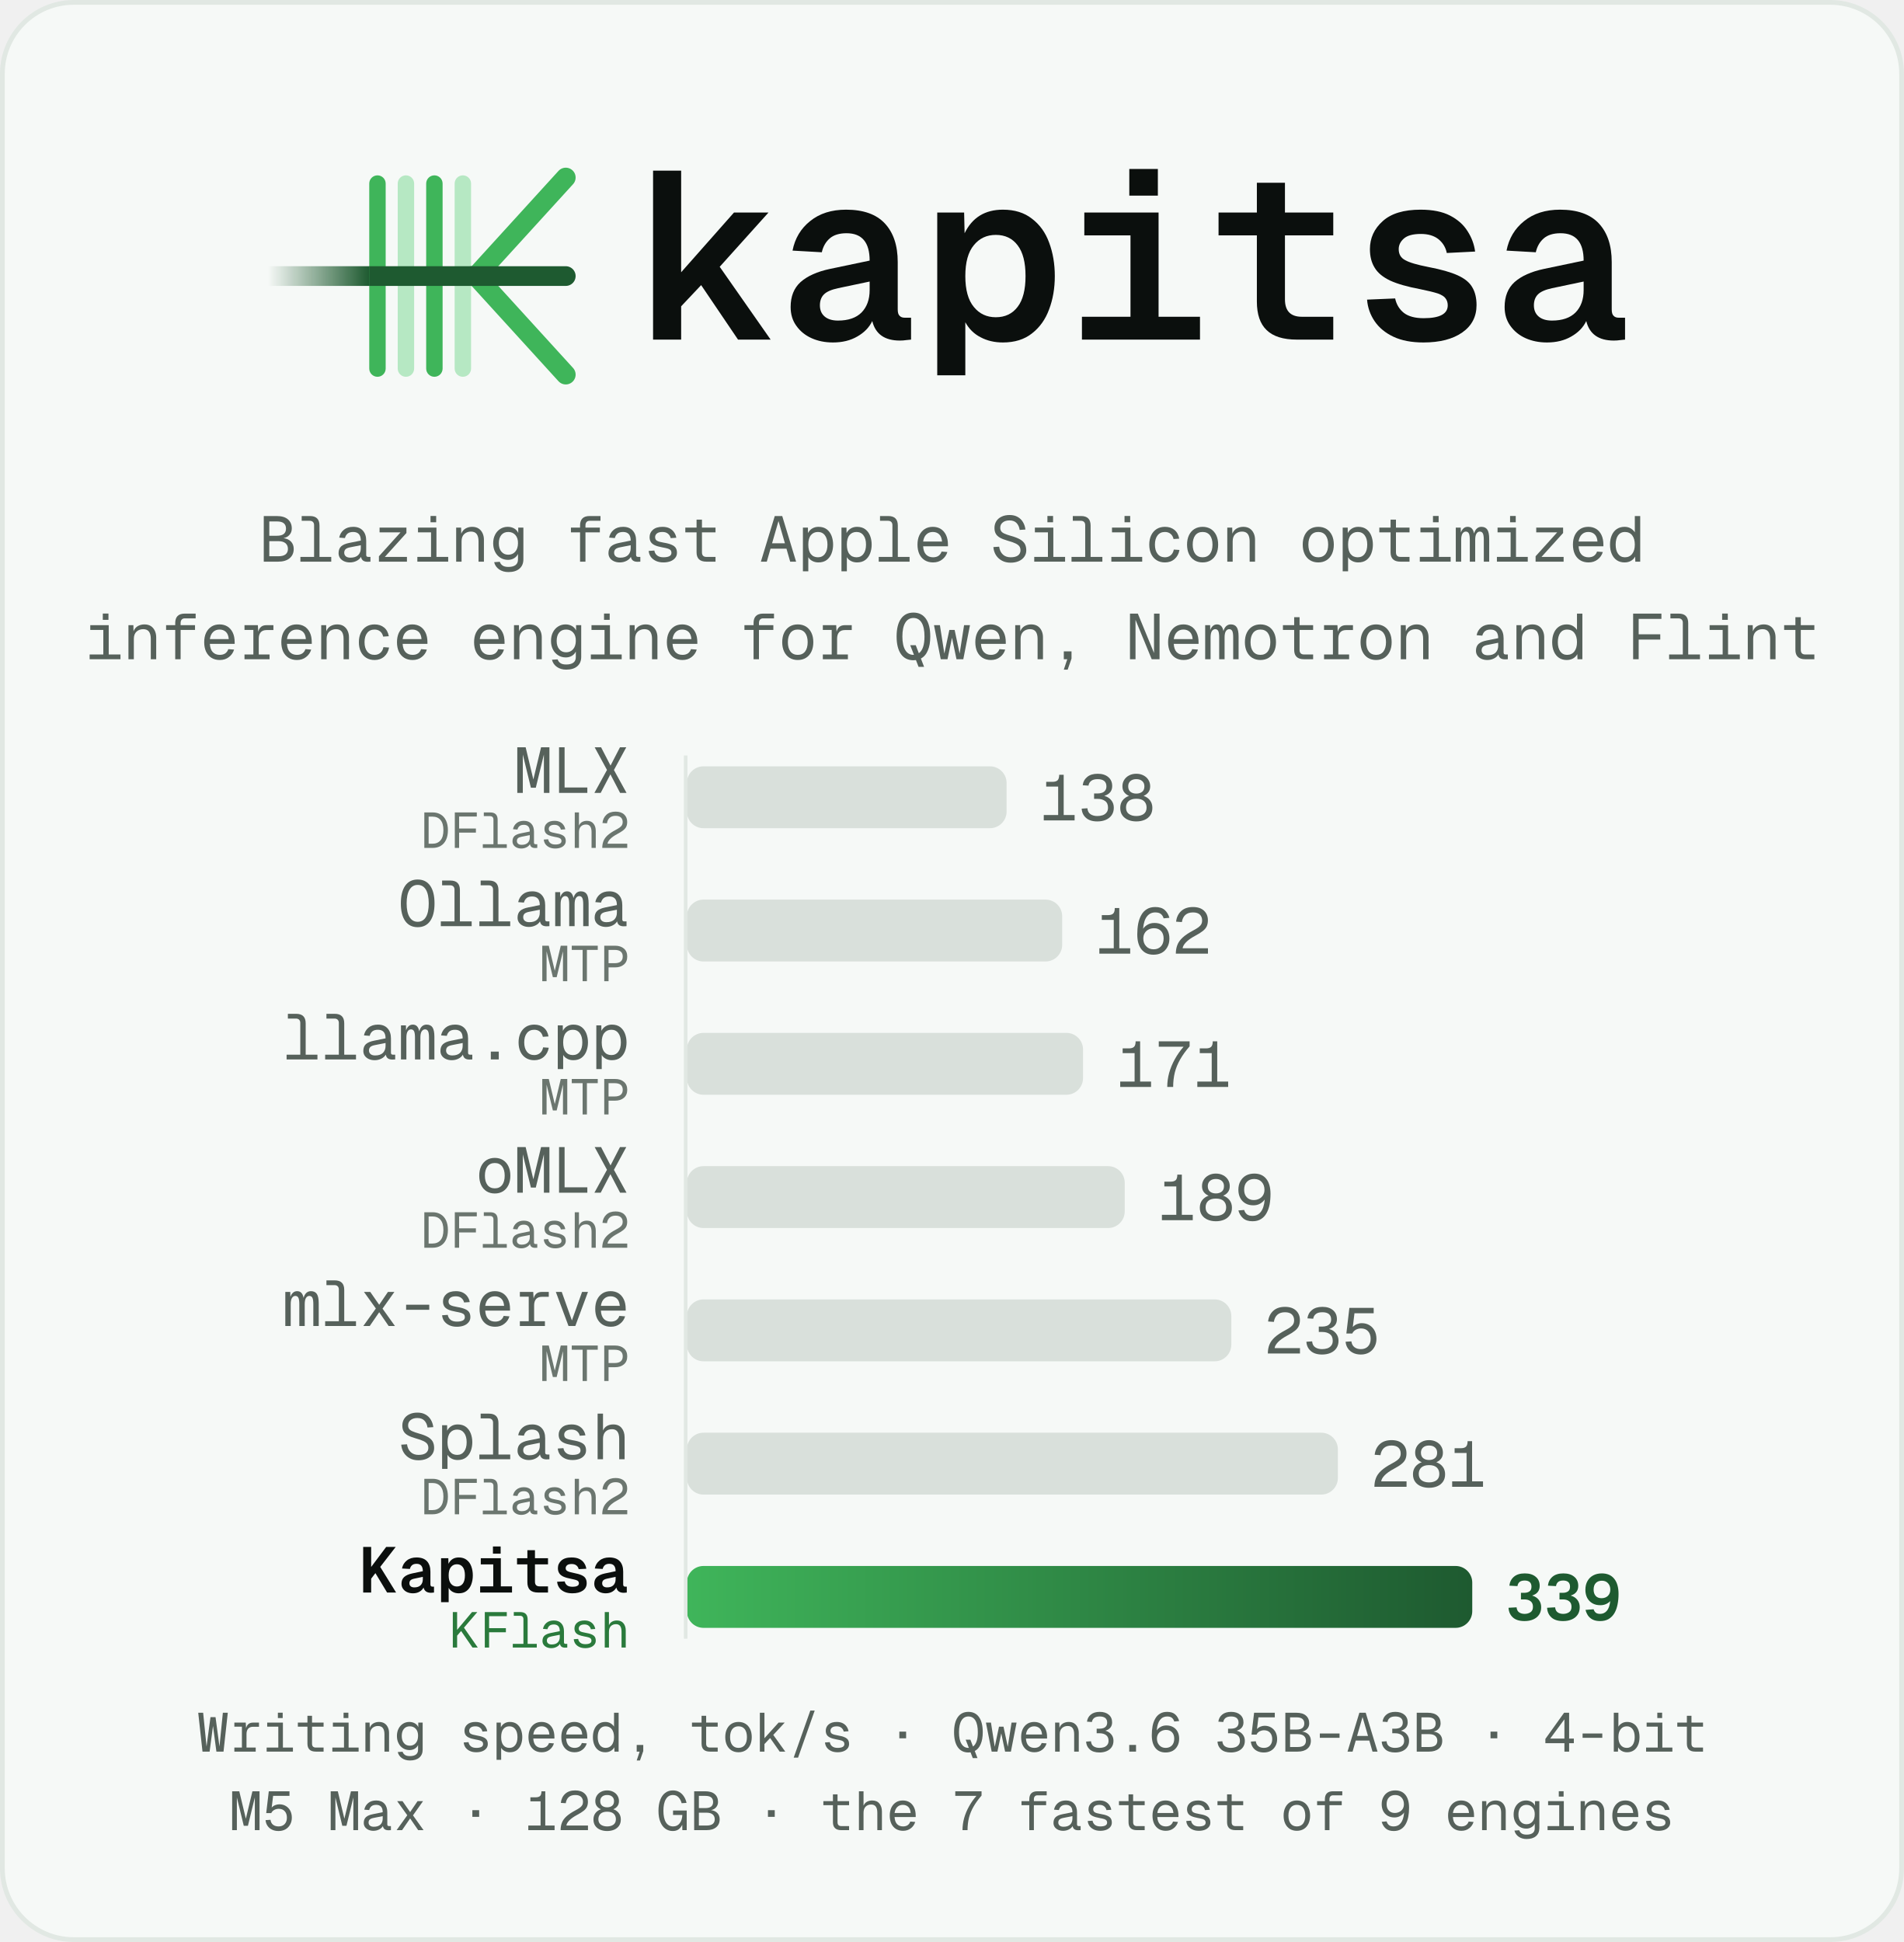
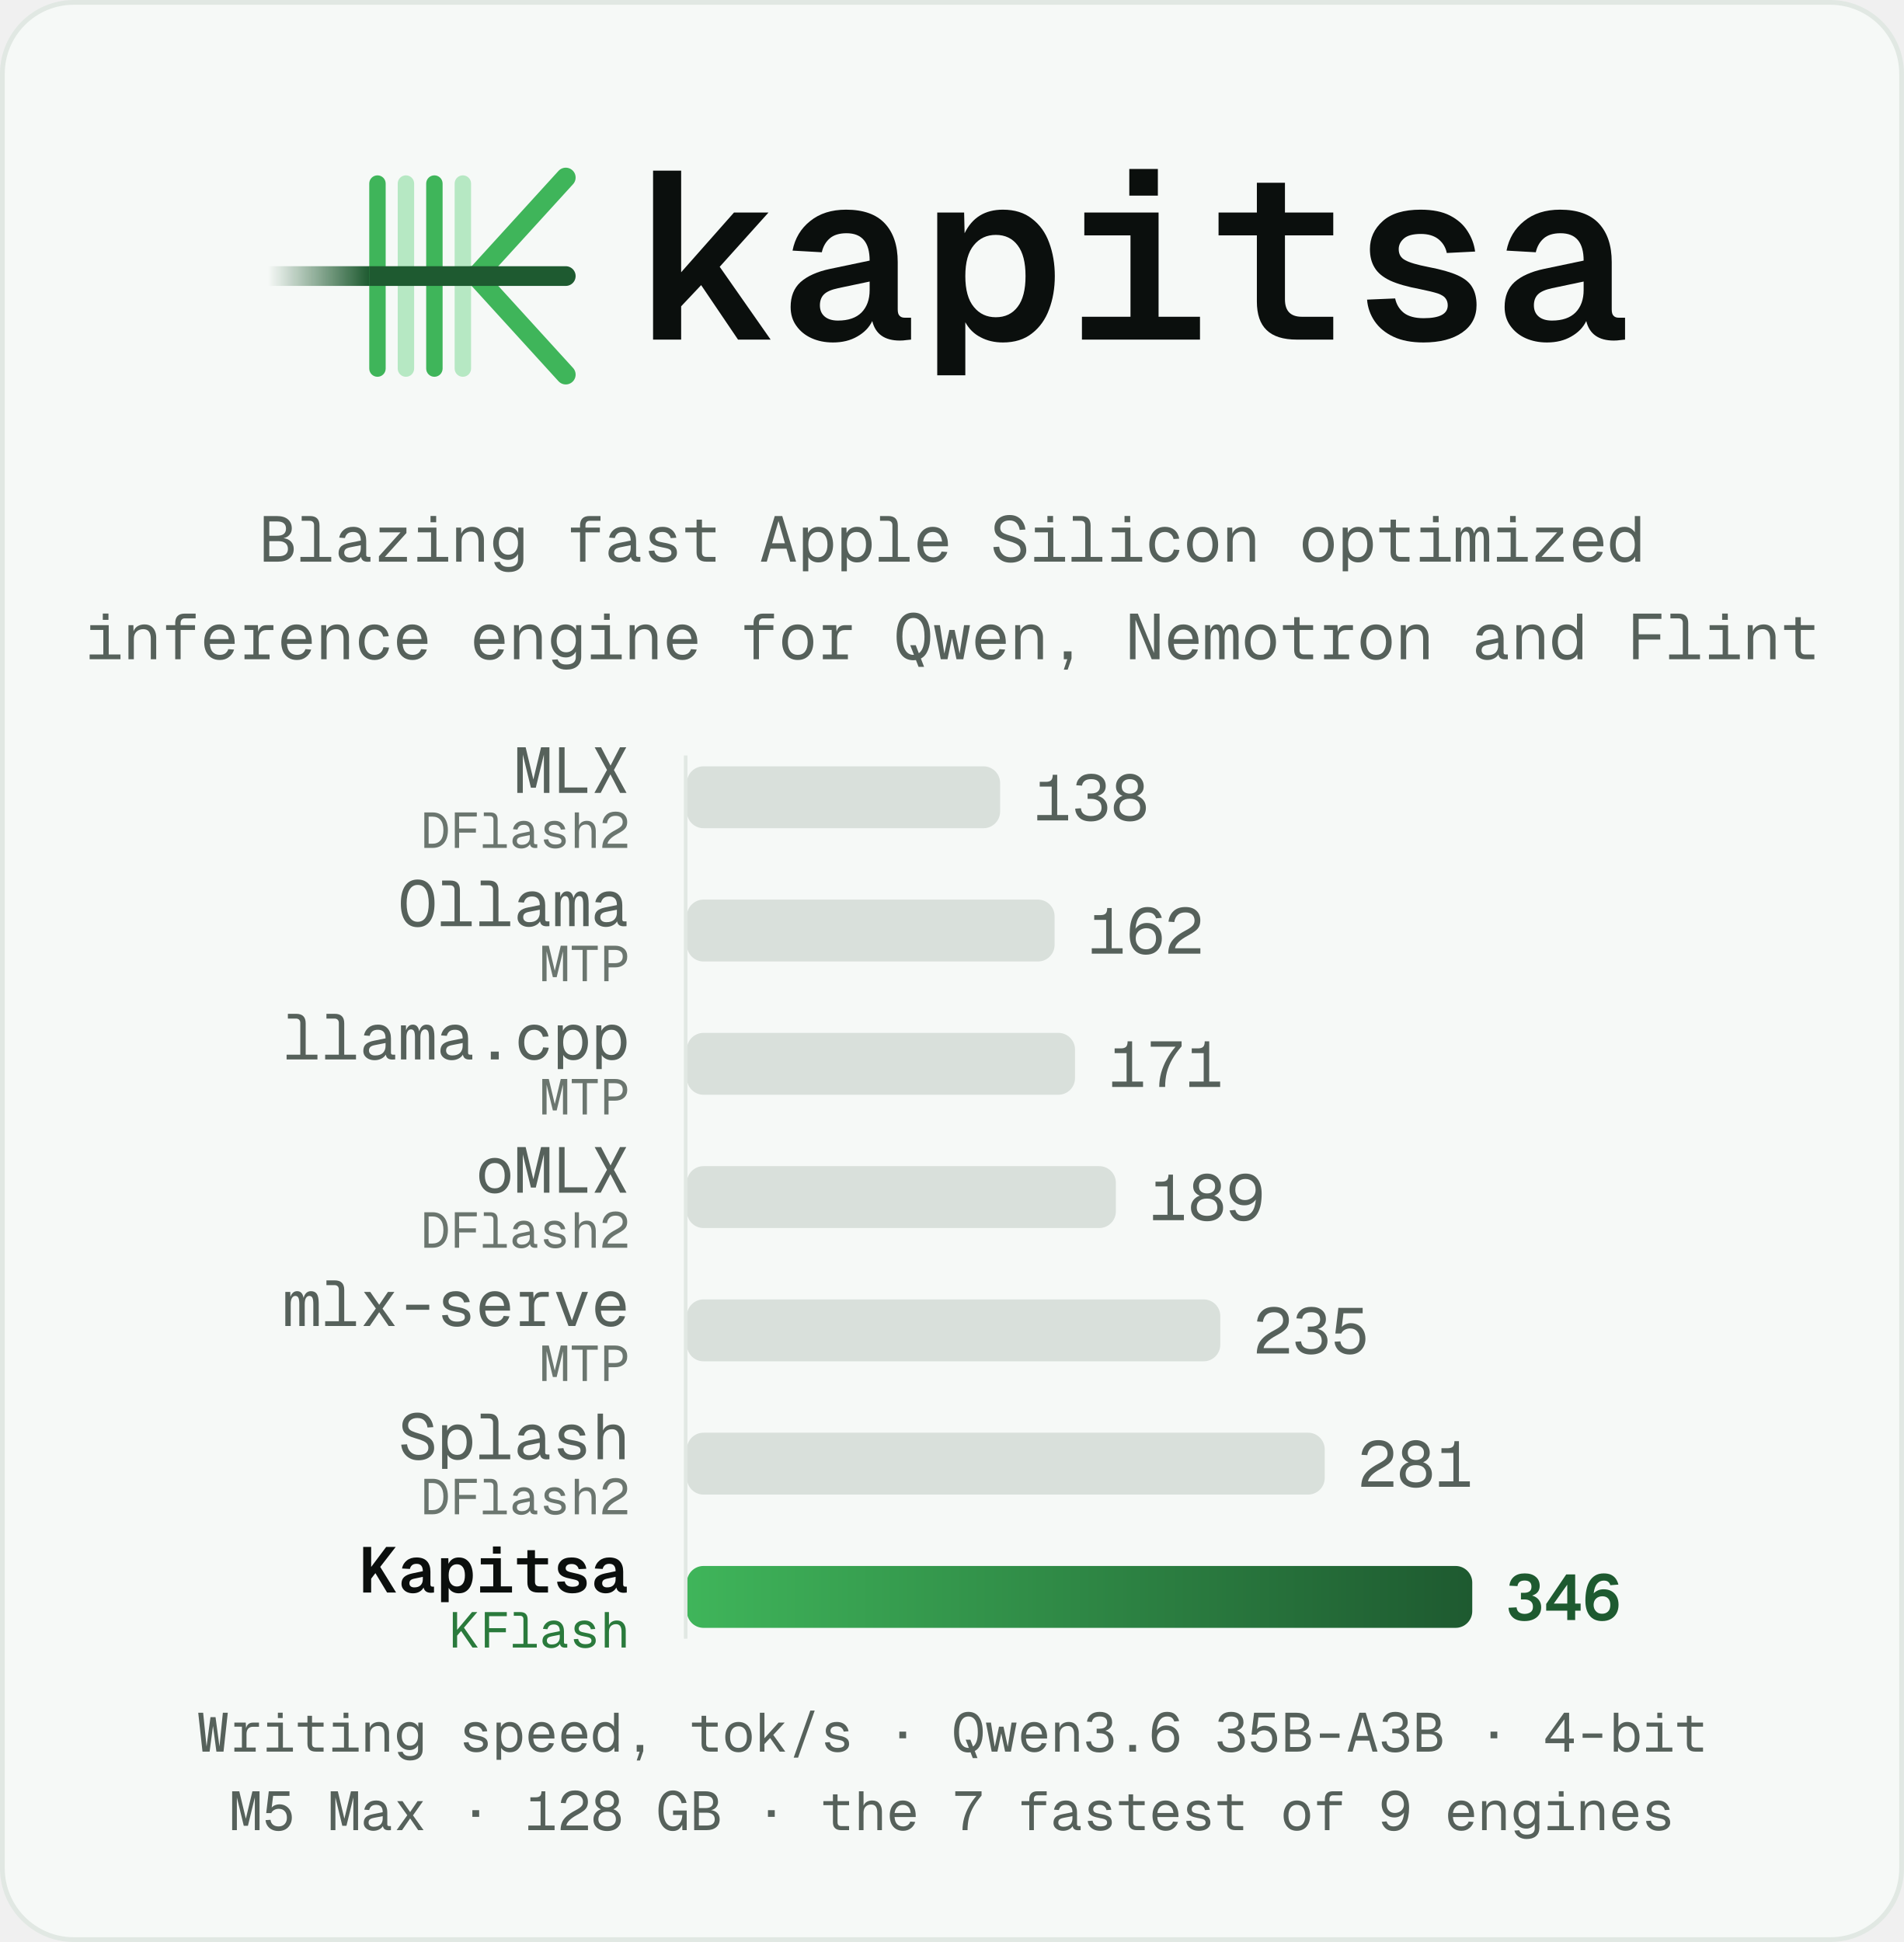
<svg xmlns="http://www.w3.org/2000/svg" width="800" height="816" viewBox="0 0 800 816" role="img" aria-labelledby="t d">
  <style>.f-bg{fill:#FFFFFF}.s-bg{stroke:#FFFFFF}.c-bg{stop-color:#FFFFFF}.f-card{fill:#F6F9F7}.s-card{stroke:#F6F9F7}.c-card{stop-color:#F6F9F7}.f-edge{fill:#E1E8E3}.s-edge{stroke:#E1E8E3}.c-edge{stop-color:#E1E8E3}.f-hi{fill:#1E5A30}.s-hi{stroke:#1E5A30}.c-hi{stop-color:#1E5A30}.f-main{fill:#3FB55A}.s-main{stroke:#3FB55A}.c-main{stop-color:#3FB55A}.f-dim{fill:#B6E8C3}.s-dim{stroke:#B6E8C3}.c-dim{stop-color:#B6E8C3}.f-text{fill:#0B0F0D}.s-text{stroke:#0B0F0D}.c-text{stop-color:#0B0F0D}.f-muted{fill:#56615B}.s-muted{stroke:#56615B}.c-muted{stop-color:#56615B}.f-bar{fill:#D9E0DB}.s-bar{stroke:#D9E0DB}.c-bar{stop-color:#D9E0DB}.f-rule{fill:#E1E8E3}.s-rule{stroke:#E1E8E3}.c-rule{stop-color:#E1E8E3}.f-method{fill:#6B766F}.s-method{stroke:#6B766F}.c-method{stop-color:#6B766F}.f-kmethod{fill:#2A7A3C}.s-kmethod{stroke:#2A7A3C}.c-kmethod{stop-color:#2A7A3C}@media (prefers-color-scheme:dark){.f-bg{fill:#0B0F0D}.s-bg{stroke:#0B0F0D}.c-bg{stop-color:#0B0F0D}.f-card{fill:#0B0F0D}.s-card{stroke:#0B0F0D}.c-card{stop-color:#0B0F0D}.f-edge{fill:#1F2924}.s-edge{stroke:#1F2924}.c-edge{stop-color:#1F2924}.f-hi{fill:#9DF0B0}.s-hi{stroke:#9DF0B0}.c-hi{stop-color:#9DF0B0}.f-main{fill:#3FB55A}.s-main{stroke:#3FB55A}.c-main{stop-color:#3FB55A}.f-dim{fill:#1E5A30}.s-dim{stroke:#1E5A30}.c-dim{stop-color:#1E5A30}.f-text{fill:#E8EEE9}.s-text{stroke:#E8EEE9}.c-text{stop-color:#E8EEE9}.f-muted{fill:#8A9690}.s-muted{stroke:#8A9690}.c-muted{stop-color:#8A9690}.f-bar{fill:#29332E}.s-bar{stroke:#29332E}.c-bar{stop-color:#29332E}.f-rule{fill:#1F2924}.s-rule{stroke:#1F2924}.c-rule{stop-color:#1F2924}.f-method{fill:#76827B}.s-method{stroke:#76827B}.c-method{stop-color:#76827B}.f-kmethod{fill:#3FB55A}.s-kmethod{stroke:#3FB55A}.c-kmethod{stop-color:#3FB55A}}</style>
  <defs>
    <linearGradient id="hnin" x1="0" x2="46.25" y1="0" y2="0" gradientUnits="userSpaceOnUse">
      <stop offset="0" class="c-hi" stop-opacity="0" />
      <stop offset="1" class="c-hi" />
    </linearGradient>
    <linearGradient id="hnk" x1="0" x2="1" y1="0" y2="0">
      <stop offset="0" class="c-main" />
      <stop offset="1" class="c-hi" />
    </linearGradient>
    <path id="gs0" d="m70 0v710h118v-427l222 251h145l-205-228 214-306h-137l-155 229-84-89v-140z" />
    <path id="gs1" d="m226-12q-50 0-90 18-40 18-64 52-24 33-24 79 0 67 42 105 43 38 123 55l167 35q0 115-97 115-46 0-71-22-25-22-33-58l-123 7q15 77 74 124 59 48 151 48 109 0 163-58 54-58 54-162v-199q0-20 8-27 7-8 22-8h26v-92q-6-1-20-2-13-2-27-2-96 0-116 82-19-40-63-65-43-25-102-25zm21 92q65 0 99 34 34 35 34 94v36l-133-28q-42-9-59-26-17-17-17-46 0-30 20-47 20-17 56-17z" />
    <path id="gs2" d="m64-150v684h113l2-87q48 99 161 99 74 0 122-38 49-37 72-100 24-64 24-141 0-77-24-140-23-63-72-101-48-38-122-38-53 0-94 22-41 21-64 63v-223zm246 244q59 0 92 44 33 43 33 129 0 86-33 129-33 44-92 44-57 0-92-43-36-43-36-130 0-87 36-130 35-43 92-43z" />
    <path id="gs3" d="m72 0v96h204v342h-194v96h312v-438h174v-96zm199 605v112h120v-112z" />
    <path id="gs4" d="m375 0q-86 0-127 40-41 39-41 120v278h-161v96h161v125h118v-125h203v-96h-203v-269q0-73 71-73h132v-96z" />
    <path id="gs5" d="m307-12q-75 0-126 24-51 24-79 65-28 41-32 91l118 5q8-38 37-61 29-22 83-22 101 0 101 54 0 17-9 29-8 12-33 21-25 8-74 18-80 15-126 36-46 22-65 54-20 32-20 78 0 70 54 118 53 48 159 48 76 0 124-25 48-25 73-65 26-40 32-86l-119-6q-7 35-35 58-28 22-74 22-49 0-71-19-22-19-22-45 0-32 27-46 26-15 98-29 79-15 123-35 44-20 61-50 18-30 18-75 0-73-60-115-60-42-163-42z" />
    <path id="gr6" d="m90 0v710h200q117 0 176-52 60-52 60-142 0-58-35-98-35-41-94-52 75-10 117-54 42-45 42-114 0-92-64-145-64-53-177-53zm86 403h118q74 0 108 29 34 29 34 82 0 54-34 83-34 29-108 29h-118zm0-319h140q77 0 114 30 36 30 36 84 0 57-38 89-38 32-112 32h-140z" />
    <path id="gr7" d="m60 0v74h213v494q0 32-18 50-18 18-50 18h-125v74h129q148 0 148-148v-488h183v-74z" />
    <path id="gr8" d="m230-12q-50 0-90 18-40 18-63 50-23 33-23 76 0 68 40 106 41 37 128 54l178 36q0 68-30 101-31 33-88 33-55 0-86-24-31-25-43-71l-89 7q15 75 72 122 56 46 146 46 96 0 149-58 53-57 53-158v-220q0-18 8-25 8-7 24-7h34v-74q-16-2-44-2-42 0-68 17-25 17-34 55l-1 5q-21-39-69-63-47-24-104-24zm8 74q81 0 122 41 40 41 40 107v46l-162-32q-54-10-75-30-21-21-21-54 0-37 26-58 25-20 70-20z" />
    <path id="gr9" d="m82 0v84l336 372h-326v74h418v-84l-336-372h344v-74z" />
    <path id="gra" d="m80 0v74h213v382h-203v74h287v-456h183v-74zm205 613v98h88v-98z" />
    <path id="grb" d="m84 0v530h77l2-95q21 54 67 81 47 26 102 26 61 0 102-27 40-27 61-73 21-45 21-101v-341h-84v317q0 74-29 113-29 38-89 38-61 0-104-38-42-39-42-113v-317z" />
    <path id="grc" d="m297-162q-85 0-145 42-60 42-77 112l88 6q12-37 43-58 30-22 91-22 72 0 111 29 38 29 38 87v86q-19-42-61-67-42-25-94-25-67 0-119 33-53 33-82 91-30 58-30 133 0 76 29 133 29 58 81 91 51 33 117 33 56 0 101-26 44-26 62-70v84h80v-494q0-93-62-146-61-52-171-52zm-2 270q68 0 109 48 41 47 42 129 2 82-40 129-42 48-111 48-70 0-109-48-38-47-38-129 0-82 40-129 39-48 107-48z" />
    <path id="grd" d="m212 0v456h-142v74h142v34q0 71 36 108 37 38 112 38h170v-74h-170q-31 0-48-20-16-19-16-52v-34h224v-74h-224v-456z" />
    <path id="gre" d="m310-12q-69 0-119 24-50 24-79 64-28 41-32 91l88 6q8-49 44-77 35-28 98-28 59 0 92 17 32 17 32 53 0 23-11 38-11 15-41 26-30 10-88 20-77 14-120 34-44 21-62 52-18 31-18 74 0 69 52 114 52 46 149 46 66 0 111-24 44-23 70-62 26-38 34-84l-88-6q-9 42-42 69-32 27-86 27-58 0-86-23-28-23-28-57 0-40 30-57 30-17 102-29 82-13 127-34 45-20 63-50 18-30 18-74 0-47-28-80-27-34-74-52-48-18-108-18z" />
    <path id="grf" d="m378 0q-153 0-153 146v310h-175v74h175v124h84v-124h211v-74h-211v-310q0-72 69-72h142v-74z" />
    <path id="gr10" d="m26 0l216 710h116l216-710h-92l-58 202h-248l-58-202zm274 632l-100-346h200z" />
    <path id="gr11" d="m80-150v680h78l1-85q24 47 67 72 42 25 96 25 79 0 130-39 50-39 74-102 24-63 24-136 0-73-24-136-24-63-74-102-51-39-130-39-52 0-94 22-43 22-64 60v-220zm234 218q69 0 108 52 40 52 40 145 0 93-40 145-39 52-108 52-69 0-110-50-40-49-40-147 0-97 40-147 40-50 110-50z" />
    <path id="gr12" d="m306-12q-75 0-130 34-54 34-84 96-29 63-29 147 0 84 29 146 30 62 84 97 53 34 126 34 69 0 122-32 53-33 83-95 30-62 30-151v-25h-386q5-85 45-128 41-43 110-43 52 0 86 24 33 25 46 65l90-7q-21-71-80-116-58-46-142-46zm-155 325h294q-6 77-45 113-39 36-98 36-61 0-100-38-40-37-51-111z" />
    <path id="gr13" d="m311-16q-75 0-133 31-58 31-93 85-35 55-41 127l90 6q11-79 58-122 46-43 121-43 74 0 113 28 40 29 40 81 0 34-16 59-15 24-58 46-42 21-125 44-74 21-119 46-46 26-66 62-21 37-21 90 0 60 29 106 28 45 81 70 53 26 126 26 73 0 125-30 52-29 82-80 31-51 39-116l-90-6q-9 65-47 106-39 42-111 42-66 0-105-32-39-31-39-82 0-33 15-54 14-22 51-38 37-17 104-36 87-24 139-54 51-30 74-71 22-41 22-100 0-56-31-99-31-44-86-68-55-24-128-24z" />
    <path id="gr14" d="m314-12q-74 0-129 34-55 34-85 96-30 63-30 147 0 84 30 146 30 62 85 97 55 34 129 34 89 0 148-48 58-47 74-136l-88-6q-12 53-48 82-35 28-86 28-73 0-114-52-42-53-42-145 0-92 42-145 41-52 114-52 51 0 88 30 38 30 50 90l88-6q-16-88-76-141-61-53-150-53z" />
    <path id="gr15" d="m300-12q-73 0-128 34-54 34-84 96-30 63-30 147 0 85 30 147 30 62 84 96 55 34 128 34 73 0 128-34 54-34 84-96 30-62 30-147 0-84-30-147-30-62-84-96-55-34-128-34zm0 80q73 0 114 52 40 53 40 145 0 92-40 145-41 52-114 52-73 0-114-52-40-53-40-145 0-92 40-145 41-52 114-52z" />
    <path id="gr16" d="m40 0v530h77l2-78q14 42 41 66 26 24 64 24 79 0 99-99l1-6q13 49 42 77 30 28 72 28 64 0 93-44 29-44 29-146v-352h-84v340q0 71-15 100-15 28-47 28-31 0-52-31-20-31-20-99v-338h-84v340q0 68-14 98-15 30-48 30-31 0-52-31-20-31-20-99v-338z" />
    <path id="gr17" d="m267-12q-70 0-121 34-51 34-78 96-28 62-28 147 0 85 28 147 27 62 78 96 51 34 121 34 56 0 98-26 42-27 61-60v254h84v-710h-76l-3 79q-23-43-66-67-43-24-98-24zm5 80q72 0 113 53 41 53 41 144 0 92-41 145-41 52-115 52-65 0-104-52-38-53-38-145 0-91 38-144 39-53 106-53z" />
    <path id="gr18" d="m90 0v74h138v382h-138v74h208l6-103q25 103 127 103h109v-76h-108q-58 0-89-34-31-35-31-100v-246h168v-74z" />
    <path id="gr19" d="m300-16q-126 0-194 96-68 96-68 274 0 179 68 276 68 96 194 96 126 0 194-96 68-97 68-276 0-131-38-218-37-88-108-125l50-130h-86l-41 106q-19-3-39-3zm0 84q4 0 8 0l-58 150h86l48-125q88 63 88 261 0 140-44 214-45 74-128 74-82 0-127-74-45-74-45-214 0-139 45-212 45-74 127-74z" />
    <path id="gr1a" d="m125 0l-105 530h92l69-442 78 368h82l78-368 69 442h92l-104-530h-106l-70 334-70-334z" />
    <path id="gr1b" d="m240-162l54 162h-54v122h120v-112l-60-172z" />
    <path id="gr1c" d="m70 0v710h122l252-613v613h86v-710h-122l-252 613v-613z" />
    <path id="gr1d" d="m100 0v710h440v-82h-354v-240h336v-82h-336v-306z" />
    <path id="gr1e" d="m262 80l-126 517v-597h-86v710h130l120-501 120 501h130v-710h-86v597l-126-517z" />
    <path id="gr1f" d="m100 0v710h86v-626h354v-84z" />
    <path id="gr20" d="m50 0l196 357-192 353h100l147-285 147 285h98l-192-354 196-356h-100l-151 289-151-289z" />
    <path id="gr21" d="m90 0v710h168q92 0 160-42 69-41 106-120 38-80 38-194 0-114-38-193-37-79-106-120-68-41-160-41zm86 84h77q104 0 161 68 58 67 58 202 0 135-58 204-57 68-161 68h-77z" />
    <path id="gr22" d="m100 0v710h84v-263q21 49 63 72 42 23 96 23 86 0 131-56 46-56 46-145v-341h-84v317q0 151-111 151-64 0-103-39-38-39-38-113v-316z" />
    <path id="gr23" d="m50 0q0 75 24 136 23 60 82 115 60 55 166 111 49 26 79 48 30 22 44 47 14 25 14 61 0 55-35 90-36 34-107 34-75 0-119-39-43-39-54-111l-90 6q12 104 80 166 68 62 183 62 110 0 171-57 61-57 61-149 0-54-18-94-18-39-61-73-42-34-116-73-96-51-146-103-49-52-52-93h394v-84z" />
    <path id="gr24" d="m60 0v84h224v442h-186v74h96q57 0 82 25 24 25 24 85h70v-626h170v-84z" />
    <path id="gr25" d="m294-16q-115 0-177 56-62 55-67 143l89 6q6-65 49-93 42-28 106-28 43 0 81 12 38 13 61 42 24 28 24 76 0 71-46 104-46 33-115 33h-56v84h56q37 0 68 11 31 11 49 36 19 24 19 64 0 55-35 84-35 28-101 28-67 0-101-27-35-27-42-74l-90 6q10 80 70 129 60 50 163 50 104 0 165-52 61-51 61-140 0-114-123-152 69-19 108-68 40-48 40-116 0-68-33-116-33-48-91-73-58-25-132-25z" />
    <path id="gr26" d="m300-16q-70 0-127 24-57 24-90 71-33 47-33 116 0 69 37 117 37 48 100 70-47 19-75 56-28 36-28 93 0 56 28 100 28 44 76 69 49 26 112 26 63 0 112-26 49-25 76-69 28-44 28-100 0-57-28-93-28-37-75-56 63-22 100-70 37-48 37-117 0-69-33-116-33-47-89-71-57-24-128-24zm0 433q57 0 92 29 34 28 34 85 0 51-34 81-33 30-92 30-58 0-92-30-34-30-34-81 0-57 34-85 35-29 92-29zm0-349q70 0 115 32 45 33 45 100 0 62-40 100-40 37-120 37-79 0-120-37-40-38-40-100 0-67 45-100 45-32 115-32z" />
    <path id="gr27" d="m300-16q-126 0-194 96-68 96-68 274 0 179 68 276 68 96 194 96 126 0 194-96 68-97 68-276 0-178-68-274-68-96-194-96zm0 84q83 0 128 74 44 73 44 212 0 140-44 214-45 74-128 74-82 0-127-74-45-74-45-214 0-139 45-212 45-74 127-74z" />
    <path id="gr28" d="m257 0v626h-217v84h520v-84h-217v-626z" />
    <path id="gr29" d="m90 0v710h216q111 0 178-58 66-57 66-159 0-102-66-159-67-58-178-58h-130v-276zm86 360h120q84 0 124 34 40 35 40 99 0 65-40 99-40 34-124 34h-120z" />
    <path id="gr2a" d="m302-16q-120 0-186 82-66 82-66 234 0 88 14 165 15 77 48 135 32 59 86 92 53 34 132 34 95 0 147-46 52-47 73-122l-90-8q-12 42-42 67-29 25-88 25-80 0-129-62-49-62-60-186l-1-7q26 39 72 65 45 26 106 26 70 0 122-30 52-30 81-84 29-55 29-128 0-78-32-134-31-57-86-88-56-30-130-30zm2 84q70 0 113 44 43 45 43 124 0 74-40 117-41 43-108 43-48 0-86-20-38-19-60-55-22-36-22-85 0-73 44-120 43-48 116-48z" />
    <path id="gr2b" d="m238 0v122h124v-122z" />
    <path id="gr2c" d="m192 0q0 110 30 220 31 109 88 212 57 103 136 194h-386v84h480v-78q-89-102-146-202-57-99-84-204-26-106-26-226z" />
    <path id="gr2d" d="m298 726q120 0 186-82 66-82 66-234 0-88-14-165-15-77-48-135-32-59-86-92-53-34-132-34-94 0-146 46-53 47-74 122l90 8q12-42 42-67 30-25 88-25 80 0 129 62 49 62 60 186l1 7q-26-39-72-65-45-26-106-26-70 0-122 30-52 30-81 84-29 55-29 128 0 78 32 134 31 57 87 88 56 30 129 30zm-2-84q-70 0-113-44-43-44-43-124 0-73 40-116 41-44 108-44 48 0 86 20 38 19 60 55 22 36 22 85 0 74-43 121-43 47-117 47z" />
    <path id="gr2e" d="m54 0l195 272-185 258h98l139-200 136 200h100l-184-260 193-270h-98l-147 214-147-214z" />
    <path id="gr2f" d="m120 252v79h360v-79z" />
    <path id="gr30" d="m247 0l-197 530h92l158-444 158 444h92l-197-530z" />
    <path id="gr31" d="m298-16q-69 0-120 25-52 25-82 70-31 45-36 104l90 6q8-60 48-91 39-30 100-30 69 0 110 42 42 43 42 118 0 75-40 118-39 44-110 44-42 0-80-20-39-21-56-59h-92l47 399h378v-84h-299l-26-214q26 30 64 45 38 15 76 15 68 0 120-32 51-31 80-86 28-55 28-126 0-71-31-126-31-56-85-87-55-31-126-31z" />
    <path id="gs32" d="m52 0v710h124v-312l234 312h148l-241-311 247-399h-140l-182 302-66-86v-216z" />
    <path id="gr33" d="m60 0v710h86v-356l298 356h106l-267-312 277-398h-106l-228 331-80-93v-238z" />
    <path id="gs34" d="m295-16q-120 0-182 57-62 57-67 150l125 7q6-56 41-79 34-23 84-23 54 0 92 26 38 25 38 84 0 58-36 86-36 29-96 29h-55v103h55q46 0 78 22 31 22 31 73 0 48-27 72-28 24-78 24-54 0-81-23-27-24-32-64l-126 7q10 87 71 139 61 52 169 52 107 0 169-52 63-51 63-142 0-114-118-151 67-19 104-67 37-47 37-114 0-68-32-116-33-49-91-74-58-26-136-26z" />
-     <path id="gs35" d="m298 726q126 0 193-84 67-83 67-236 0-89-16-166-15-76-49-134-34-57-89-90-54-32-132-32-68 0-114 22-46 23-74 62-27 40-40 90l126 10q9-32 32-52 23-20 70-20 63 0 104 48 41 47 53 151-26-28-65-46-39-18-91-18-70 0-122 30-52 30-81 84-28 54-28 126 0 78 32 135 32 58 90 89 57 31 134 31zm1-114q-60 0-95-36-34-35-34-102 0-61 32-98 32-36 91-36 61 0 99 36 38 37 38 99 0 58-35 97-35 40-96 40z" />
-     <path id="gr36" d="m108 0l-78 710h90l62-617 72 537h92l72-537 62 617h90l-78-710h-130l-62 469-62-469z" />
-     <path id="gr37" d="m90 0v710h84v-465l258 285h112l-209-225 219-305h-102l-174 248-104-110v-138z" />
-     <path id="gr38" d="m108-110l304 860h80l-304-860z" />
-     <path id="gr39" d="m238 243v122h124v-122z" />
-     <path id="gr3a" d="m388 0v154h-348v78l342 478h92v-472h86v-84h-86v-154zm-260 238h260v352z" />
-     <path id="gr3b" d="m333-12q-55 0-98 24-43 24-66 67l-3-79h-76v710h84v-254q19 33 61 60 42 26 98 26 70 0 121-34 51-34 78-96 28-62 28-147 0-85-28-147-27-62-78-96-51-34-121-34zm-5 80q67 0 106 53 38 53 38 144 0 92-38 145-39 52-104 52-73 0-114-52-42-53-42-145 0-91 41-144 41-53 113-53z" />
-     <path id="gr3c" d="m298-16q-75 0-134 42-58 41-92 124-34 82-34 204 0 115 32 198 31 83 90 128 59 46 142 46 65 0 116-29 50-29 84-81 34-51 49-118l-90-6q-17 66-57 108-39 42-102 42-83 0-128-75-46-75-46-213 0-137 46-212 47-74 132-74 76 0 120 58 45 59 48 151h-170v82h250v-359h-80l-2 98q-25-52-66-83-42-31-108-31z" />
+     <path id="gs35" d="m360 0v146h-328v104l312 460h139v-454h85v-110h-85v-146zm-210 256h210v295z" />
+     <path id="gs36" d="m302-16q-126 0-193 84-67 83-67 236 0 89 16 166 15 76 49 134 34 57 89 90 54 32 132 32 68 0 114-22 46-23 74-62 27-40 40-90l-126-10q-9 32-32 52-23 20-70 20-63 0-104-48-41-47-53-151 26 28 65 46 39 18 91 18 70 0 122-30 52-30 81-84 28-54 28-126 0-78-32-135-32-58-90-89-57-31-134-31zm-1 114q60 0 95 36 34 35 34 102 0 62-32 98-32 36-91 36-61 0-99-36-38-37-38-99 0-58 35-97 35-40 96-40z" />
+     <path id="gr37" d="m108 0l-78 710h90l62-617 72 537h92l72-537 62 617h90l-78-710h-130l-62 469-62-469z" />
+     <path id="gr38" d="m90 0v710h84v-465l258 285h112l-209-225 219-305h-102l-174 248-104-110v-138z" />
+     <path id="gr39" d="m108-110l304 860h80l-304-860z" />
+     <path id="gr3a" d="m238 243v122h124v-122z" />
+     <path id="gr3b" d="m388 0v154h-348v78l342 478h92v-472h86v-84h-86v-154zm-260 238h260v352z" />
+     <path id="gr3c" d="m333-12q-55 0-98 24-43 24-66 67l-3-79h-76v710h84v-254q19 33 61 60 42 26 98 26 70 0 121-34 51-34 78-96 28-62 28-147 0-85-28-147-27-62-78-96-51-34-121-34zm-5 80q67 0 106 53 38 53 38 144 0 92-38 145-39 52-104 52-73 0-114-52-42-53-42-145 0-91 41-144 41-53 113-53z" />
+     <path id="gr3d" d="m298-16q-75 0-134 42-58 41-92 124-34 82-34 204 0 115 32 198 31 83 90 128 59 46 142 46 65 0 116-29 50-29 84-81 34-51 49-118l-90-6q-17 66-57 108-39 42-102 42-83 0-128-75-46-75-46-213 0-137 46-212 47-74 132-74 76 0 120 58 45 59 48 151h-170v82h250v-359h-80l-2 98q-25-52-66-83-42-31-108-31z" />
  </defs>
  <rect x="1" y="1" width="798" height="814" rx="30" class="f-card s-edge" stroke-width="2" />
  <g transform="translate(112.6 70) scale(0.92)" fill="none">
    <path d="M0 50H46.75" stroke="url(#hnin)" stroke-width="9" />
    <rect x="46.25" y="4" width="7.5" height="92" rx="3.75" class="f-main" />
    <rect x="59.25" y="4" width="7.5" height="92" rx="3.75" class="f-dim" />
    <rect x="72.25" y="4" width="7.5" height="92" rx="3.75" class="f-main" />
    <rect x="85.25" y="4" width="7.5" height="92" rx="3.75" class="f-dim" />
    <path d="M46.25 50H95" class="s-hi" stroke-width="9" />
    <path d="M95 50L136 5M95 50L136 95" class="s-main" stroke-width="9" stroke-linecap="round" />
    <path d="M93 50H136" class="s-hi" stroke-width="9" stroke-linecap="round" />
  </g>
  <g transform="translate(267.4 142.7) scale(0.1 -0.1)" class="f-text">
    <use href="#gs0" />
    <use href="#gs1" x="600" />
    <use href="#gs2" x="1200" />
    <use href="#gs3" x="1800" />
    <use href="#gs4" x="2400" />
    <use href="#gs5" x="3000" />
    <use href="#gs1" x="3600" />
  </g>
  <g transform="translate(108.4 236) scale(0.027 -0.027)" class="f-muted">
    <use href="#gr6" />
    <use href="#gr7" x="600" />
    <use href="#gr8" x="1200" />
    <use href="#gr9" x="1800" />
    <use href="#gra" x="2400" />
    <use href="#grb" x="3000" />
    <use href="#grc" x="3600" />
    <use href="#grd" x="4800" />
    <use href="#gr8" x="5400" />
    <use href="#gre" x="6000" />
    <use href="#grf" x="6600" />
    <use href="#gr10" x="7800" />
    <use href="#gr11" x="8400" />
    <use href="#gr11" x="9000" />
    <use href="#gr7" x="9600" />
    <use href="#gr12" x="10200" />
    <use href="#gr13" x="11400" />
    <use href="#gra" x="12000" />
    <use href="#gr7" x="12600" />
    <use href="#gra" x="13200" />
    <use href="#gr14" x="13800" />
    <use href="#gr15" x="14400" />
    <use href="#grb" x="15000" />
    <use href="#gr15" x="16200" />
    <use href="#gr11" x="16800" />
    <use href="#grf" x="17400" />
    <use href="#gra" x="18000" />
    <use href="#gr16" x="18600" />
    <use href="#gra" x="19200" />
    <use href="#gr9" x="19800" />
    <use href="#gr12" x="20400" />
    <use href="#gr17" x="21000" />
  </g>
  <g transform="translate(35.5 277) scale(0.027 -0.027)" class="f-muted">
    <use href="#gra" />
    <use href="#grb" x="600" />
    <use href="#grd" x="1200" />
    <use href="#gr12" x="1800" />
    <use href="#gr18" x="2400" />
    <use href="#gr12" x="3000" />
    <use href="#grb" x="3600" />
    <use href="#gr14" x="4200" />
    <use href="#gr12" x="4800" />
    <use href="#gr12" x="6000" />
    <use href="#grb" x="6600" />
    <use href="#grc" x="7200" />
    <use href="#gra" x="7800" />
    <use href="#grb" x="8400" />
    <use href="#gr12" x="9000" />
    <use href="#grd" x="10200" />
    <use href="#gr15" x="10800" />
    <use href="#gr18" x="11400" />
    <use href="#gr19" x="12600" />
    <use href="#gr1a" x="13200" />
    <use href="#gr12" x="13800" />
    <use href="#grb" x="14400" />
    <use href="#gr1b" x="15000" />
    <use href="#gr1c" x="16200" />
    <use href="#gr12" x="16800" />
    <use href="#gr16" x="17400" />
    <use href="#gr15" x="18000" />
    <use href="#grf" x="18600" />
    <use href="#gr18" x="19200" />
    <use href="#gr15" x="19800" />
    <use href="#grb" x="20400" />
    <use href="#gr8" x="21600" />
    <use href="#grb" x="22200" />
    <use href="#gr17" x="22800" />
    <use href="#gr1d" x="24000" />
    <use href="#gr7" x="24600" />
    <use href="#gra" x="25200" />
    <use href="#grb" x="25800" />
    <use href="#grf" x="26400" />
  </g>
-   <rect x="288.6" y="322" width="134.34" height="26" rx="7" class="f-bar" />
+   <rect x="288.6" y="322" width="131.62" height="26" rx="7" class="f-bar" />
  <g transform="translate(216 333.16) scale(0.027 -0.027)" class="f-muted">
    <use href="#gr1e" />
    <use href="#gr1f" x="600" />
    <use href="#gr20" x="1200" />
  </g>
  <g transform="translate(176.4 356.28) scale(0.021 -0.021)" class="f-method">
    <use href="#gr21" />
    <use href="#gr1d" x="600" />
    <use href="#gr7" x="1200" />
    <use href="#gr8" x="1800" />
    <use href="#gre" x="2400" />
    <use href="#gr22" x="3000" />
    <use href="#gr23" x="3600" />
  </g>
-   <g transform="translate(436.94 344.72) scale(0.027 -0.027)" class="f-muted">
+   <g transform="translate(434.22 344.72) scale(0.027 -0.027)" class="f-muted">
    <use href="#gr24" />
    <use href="#gr25" x="600" />
    <use href="#gr26" x="1200" />
  </g>
-   <rect x="288.6" y="378" width="157.7" height="26" rx="7" class="f-bar" />
+   <rect x="288.6" y="378" width="154.51" height="26" rx="7" class="f-bar" />
  <g transform="translate(167.4 389.16) scale(0.027 -0.027)" class="f-muted">
    <use href="#gr27" />
    <use href="#gr7" x="600" />
    <use href="#gr7" x="1200" />
    <use href="#gr8" x="1800" />
    <use href="#gr16" x="2400" />
    <use href="#gr8" x="3000" />
  </g>
  <g transform="translate(226.8 412.28) scale(0.021 -0.021)" class="f-method">
    <use href="#gr1e" />
    <use href="#gr28" x="600" />
    <use href="#gr29" x="1200" />
  </g>
-   <g transform="translate(460.3 400.72) scale(0.027 -0.027)" class="f-muted">
+   <g transform="translate(457.11 400.72) scale(0.027 -0.027)" class="f-muted">
    <use href="#gr24" />
    <use href="#gr2a" x="600" />
    <use href="#gr23" x="1200" />
  </g>
-   <rect x="288.6" y="434" width="166.46" height="26" rx="7" class="f-bar" />
+   <rect x="288.6" y="434" width="163.09" height="26" rx="7" class="f-bar" />
  <g transform="translate(118.8 445.16) scale(0.027 -0.027)" class="f-muted">
    <use href="#gr7" />
    <use href="#gr7" x="600" />
    <use href="#gr8" x="1200" />
    <use href="#gr16" x="1800" />
    <use href="#gr8" x="2400" />
    <use href="#gr2b" x="3000" />
    <use href="#gr14" x="3600" />
    <use href="#gr11" x="4200" />
    <use href="#gr11" x="4800" />
  </g>
  <g transform="translate(226.8 468.28) scale(0.021 -0.021)" class="f-method">
    <use href="#gr1e" />
    <use href="#gr28" x="600" />
    <use href="#gr29" x="1200" />
  </g>
-   <g transform="translate(469.06 456.72) scale(0.027 -0.027)" class="f-muted">
+   <g transform="translate(465.69 456.72) scale(0.027 -0.027)" class="f-muted">
    <use href="#gr24" />
    <use href="#gr2c" x="600" />
    <use href="#gr24" x="1200" />
  </g>
-   <rect x="288.6" y="490" width="183.98" height="26" rx="7" class="f-bar" />
+   <rect x="288.6" y="490" width="180.26" height="26" rx="7" class="f-bar" />
  <g transform="translate(199.8 501.16) scale(0.027 -0.027)" class="f-muted">
    <use href="#gr15" />
    <use href="#gr1e" x="600" />
    <use href="#gr1f" x="1200" />
    <use href="#gr20" x="1800" />
  </g>
  <g transform="translate(176.4 524.28) scale(0.021 -0.021)" class="f-method">
    <use href="#gr21" />
    <use href="#gr1d" x="600" />
    <use href="#gr7" x="1200" />
    <use href="#gr8" x="1800" />
    <use href="#gre" x="2400" />
    <use href="#gr22" x="3000" />
    <use href="#gr23" x="3600" />
  </g>
-   <g transform="translate(486.58 512.72) scale(0.027 -0.027)" class="f-muted">
+   <g transform="translate(482.86 512.72) scale(0.027 -0.027)" class="f-muted">
    <use href="#gr24" />
    <use href="#gr26" x="600" />
    <use href="#gr2d" x="1200" />
  </g>
-   <rect x="288.6" y="546" width="228.76" height="26" rx="7" class="f-bar" />
+   <rect x="288.6" y="546" width="224.13" height="26" rx="7" class="f-bar" />
  <g transform="translate(118.8 557.16) scale(0.027 -0.027)" class="f-muted">
    <use href="#gr16" />
    <use href="#gr7" x="600" />
    <use href="#gr2e" x="1200" />
    <use href="#gr2f" x="1800" />
    <use href="#gre" x="2400" />
    <use href="#gr12" x="3000" />
    <use href="#gr18" x="3600" />
    <use href="#gr30" x="4200" />
    <use href="#gr12" x="4800" />
  </g>
  <g transform="translate(226.8 580.28) scale(0.021 -0.021)" class="f-method">
    <use href="#gr1e" />
    <use href="#gr28" x="600" />
    <use href="#gr29" x="1200" />
  </g>
-   <g transform="translate(531.36 568.72) scale(0.027 -0.027)" class="f-muted">
+   <g transform="translate(526.73 568.72) scale(0.027 -0.027)" class="f-muted">
    <use href="#gr23" />
    <use href="#gr25" x="600" />
    <use href="#gr31" x="1200" />
  </g>
-   <rect x="288.6" y="602" width="273.54" height="26" rx="7" class="f-bar" />
+   <rect x="288.6" y="602" width="268.01" height="26" rx="7" class="f-bar" />
  <g transform="translate(167.4 613.16) scale(0.027 -0.027)" class="f-muted">
    <use href="#gr13" />
    <use href="#gr11" x="600" />
    <use href="#gr7" x="1200" />
    <use href="#gr8" x="1800" />
    <use href="#gre" x="2400" />
    <use href="#gr22" x="3000" />
  </g>
  <g transform="translate(176.4 636.28) scale(0.021 -0.021)" class="f-method">
    <use href="#gr21" />
    <use href="#gr1d" x="600" />
    <use href="#gr7" x="1200" />
    <use href="#gr8" x="1800" />
    <use href="#gre" x="2400" />
    <use href="#gr22" x="3000" />
    <use href="#gr23" x="3600" />
  </g>
-   <g transform="translate(576.14 624.72) scale(0.027 -0.027)" class="f-muted">
+   <g transform="translate(570.61 624.72) scale(0.027 -0.027)" class="f-muted">
    <use href="#gr23" />
    <use href="#gr26" x="600" />
    <use href="#gr24" x="1200" />
  </g>
  <rect x="288.6" y="658" width="330" height="26" rx="7" fill="url(#hnk)" />
  <g transform="translate(151.2 669.16) scale(0.027 -0.027)" class="f-text">
    <use href="#gs32" />
    <use href="#gs1" x="600" />
    <use href="#gs2" x="1200" />
    <use href="#gs3" x="1800" />
    <use href="#gs4" x="2400" />
    <use href="#gs5" x="3000" />
    <use href="#gs1" x="3600" />
  </g>
  <g transform="translate(189 692.28) scale(0.021 -0.021)" class="f-kmethod">
    <use href="#gr33" />
    <use href="#gr1d" x="600" />
    <use href="#gr7" x="1200" />
    <use href="#gr8" x="1800" />
    <use href="#gre" x="2400" />
    <use href="#gr22" x="3000" />
  </g>
  <g transform="translate(632.6 680.72) scale(0.027 -0.027)" class="f-hi">
    <use href="#gs34" />
-     <use href="#gs34" x="600" />
-     <use href="#gs35" x="1200" />
+     <use href="#gs35" x="600" />
+     <use href="#gs36" x="1200" />
  </g>
  <path d="M288.1 317.44V688.56" class="s-rule" stroke-width="1.5" />
  <g transform="translate(82.6 736) scale(0.023 -0.023)" class="f-muted">
-     <use href="#gr36" />
+     <use href="#gr37" />
    <use href="#gr18" x="600" />
    <use href="#gra" x="1200" />
    <use href="#grf" x="1800" />
    <use href="#gra" x="2400" />
    <use href="#grb" x="3000" />
    <use href="#grc" x="3600" />
    <use href="#gre" x="4800" />
    <use href="#gr11" x="5400" />
    <use href="#gr12" x="6000" />
    <use href="#gr12" x="6600" />
    <use href="#gr17" x="7200" />
    <use href="#gr1b" x="7800" />
    <use href="#grf" x="9000" />
    <use href="#gr15" x="9600" />
-     <use href="#gr37" x="10200" />
-     <use href="#gr38" x="10800" />
+     <use href="#gr38" x="10200" />
+     <use href="#gr39" x="10800" />
    <use href="#gre" x="11400" />
-     <use href="#gr39" x="12600" />
+     <use href="#gr3a" x="12600" />
    <use href="#gr19" x="13800" />
    <use href="#gr1a" x="14400" />
    <use href="#gr12" x="15000" />
    <use href="#grb" x="15600" />
    <use href="#gr25" x="16200" />
    <use href="#gr2b" x="16800" />
    <use href="#gr2a" x="17400" />
    <use href="#gr25" x="18600" />
    <use href="#gr31" x="19200" />
    <use href="#gr6" x="19800" />
    <use href="#gr2f" x="20400" />
    <use href="#gr10" x="21000" />
    <use href="#gr25" x="21600" />
    <use href="#gr6" x="22200" />
-     <use href="#gr39" x="23400" />
-     <use href="#gr3a" x="24600" />
+     <use href="#gr3a" x="23400" />
+     <use href="#gr3b" x="24600" />
    <use href="#gr2f" x="25200" />
-     <use href="#gr3b" x="25800" />
+     <use href="#gr3c" x="25800" />
    <use href="#gra" x="26400" />
    <use href="#grf" x="27000" />
  </g>
  <g transform="translate(96.4 769) scale(0.023 -0.023)" class="f-muted">
    <use href="#gr1e" />
    <use href="#gr31" x="600" />
    <use href="#gr1e" x="1800" />
    <use href="#gr8" x="2400" />
    <use href="#gr2e" x="3000" />
-     <use href="#gr39" x="4200" />
+     <use href="#gr3a" x="4200" />
    <use href="#gr24" x="5400" />
    <use href="#gr23" x="6000" />
    <use href="#gr26" x="6600" />
-     <use href="#gr3c" x="7800" />
+     <use href="#gr3d" x="7800" />
    <use href="#gr6" x="8400" />
-     <use href="#gr39" x="9600" />
+     <use href="#gr3a" x="9600" />
    <use href="#grf" x="10800" />
    <use href="#gr22" x="11400" />
    <use href="#gr12" x="12000" />
    <use href="#gr2c" x="13200" />
    <use href="#grd" x="14400" />
    <use href="#gr8" x="15000" />
    <use href="#gre" x="15600" />
    <use href="#grf" x="16200" />
    <use href="#gr12" x="16800" />
    <use href="#gre" x="17400" />
    <use href="#grf" x="18000" />
    <use href="#gr15" x="19200" />
    <use href="#grd" x="19800" />
    <use href="#gr2d" x="21000" />
    <use href="#gr12" x="22200" />
    <use href="#grb" x="22800" />
    <use href="#grc" x="23400" />
    <use href="#gra" x="24000" />
    <use href="#grb" x="24600" />
    <use href="#gr12" x="25200" />
    <use href="#gre" x="25800" />
  </g>
</svg>
